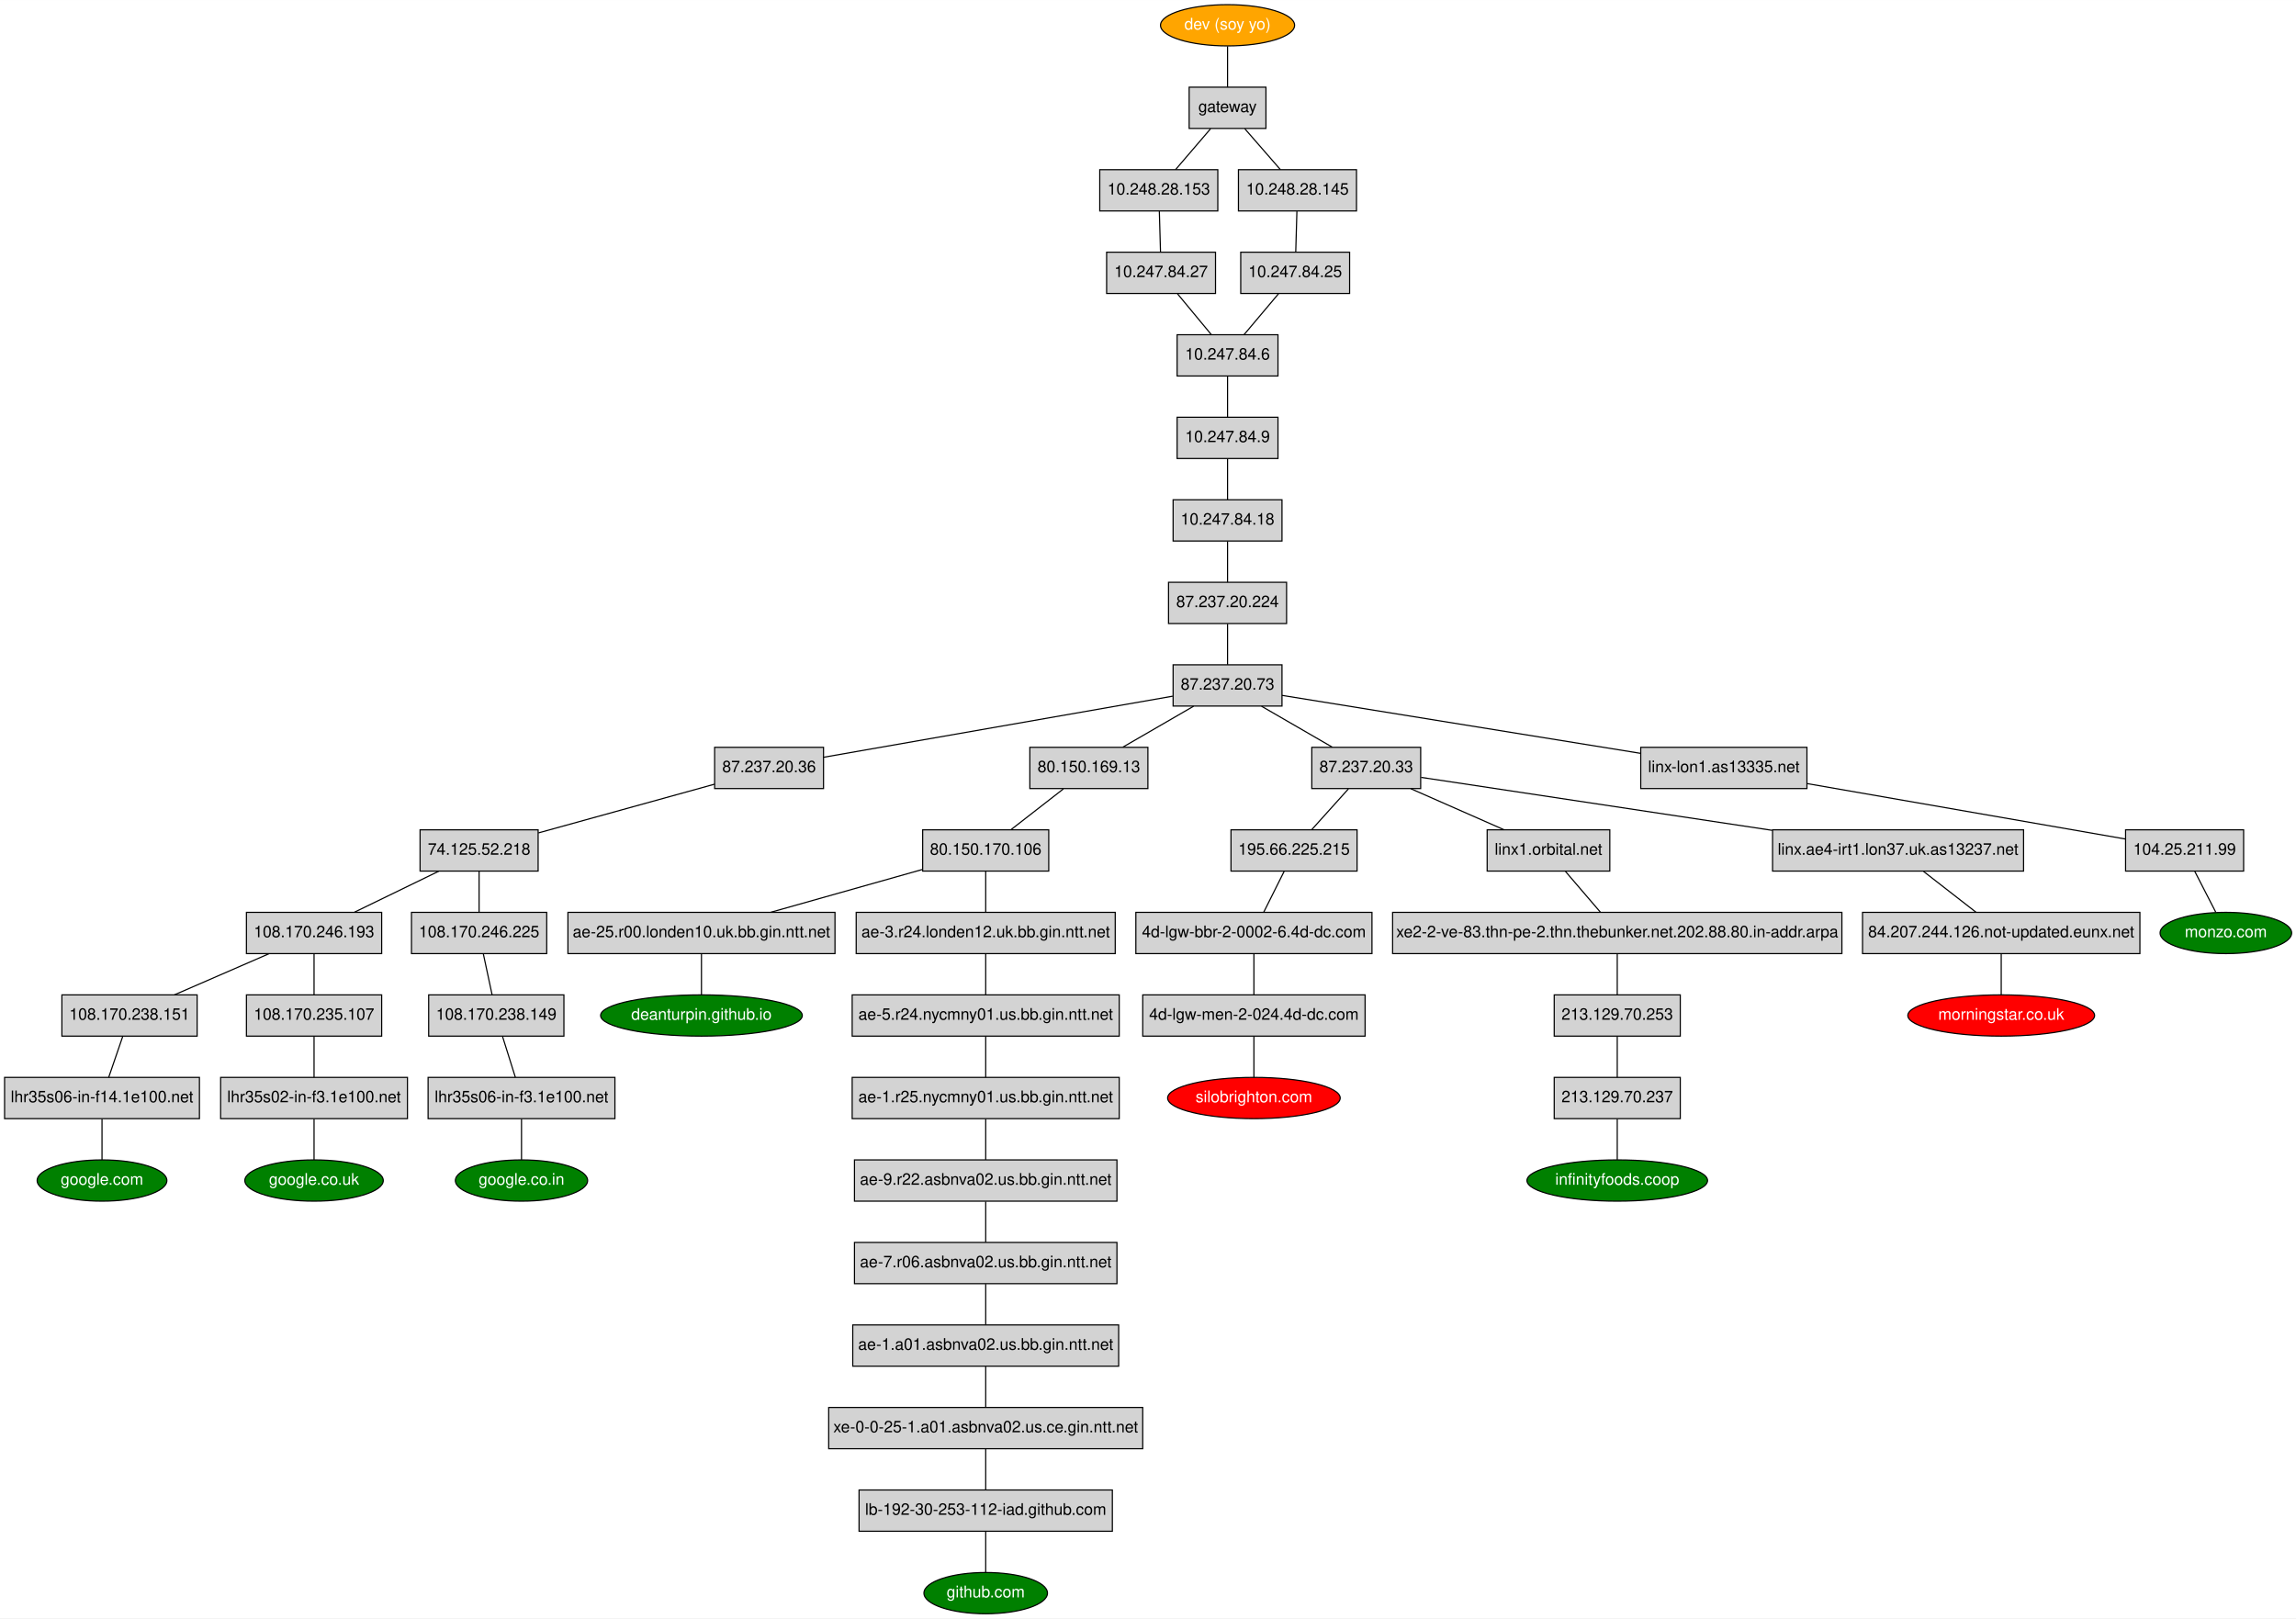
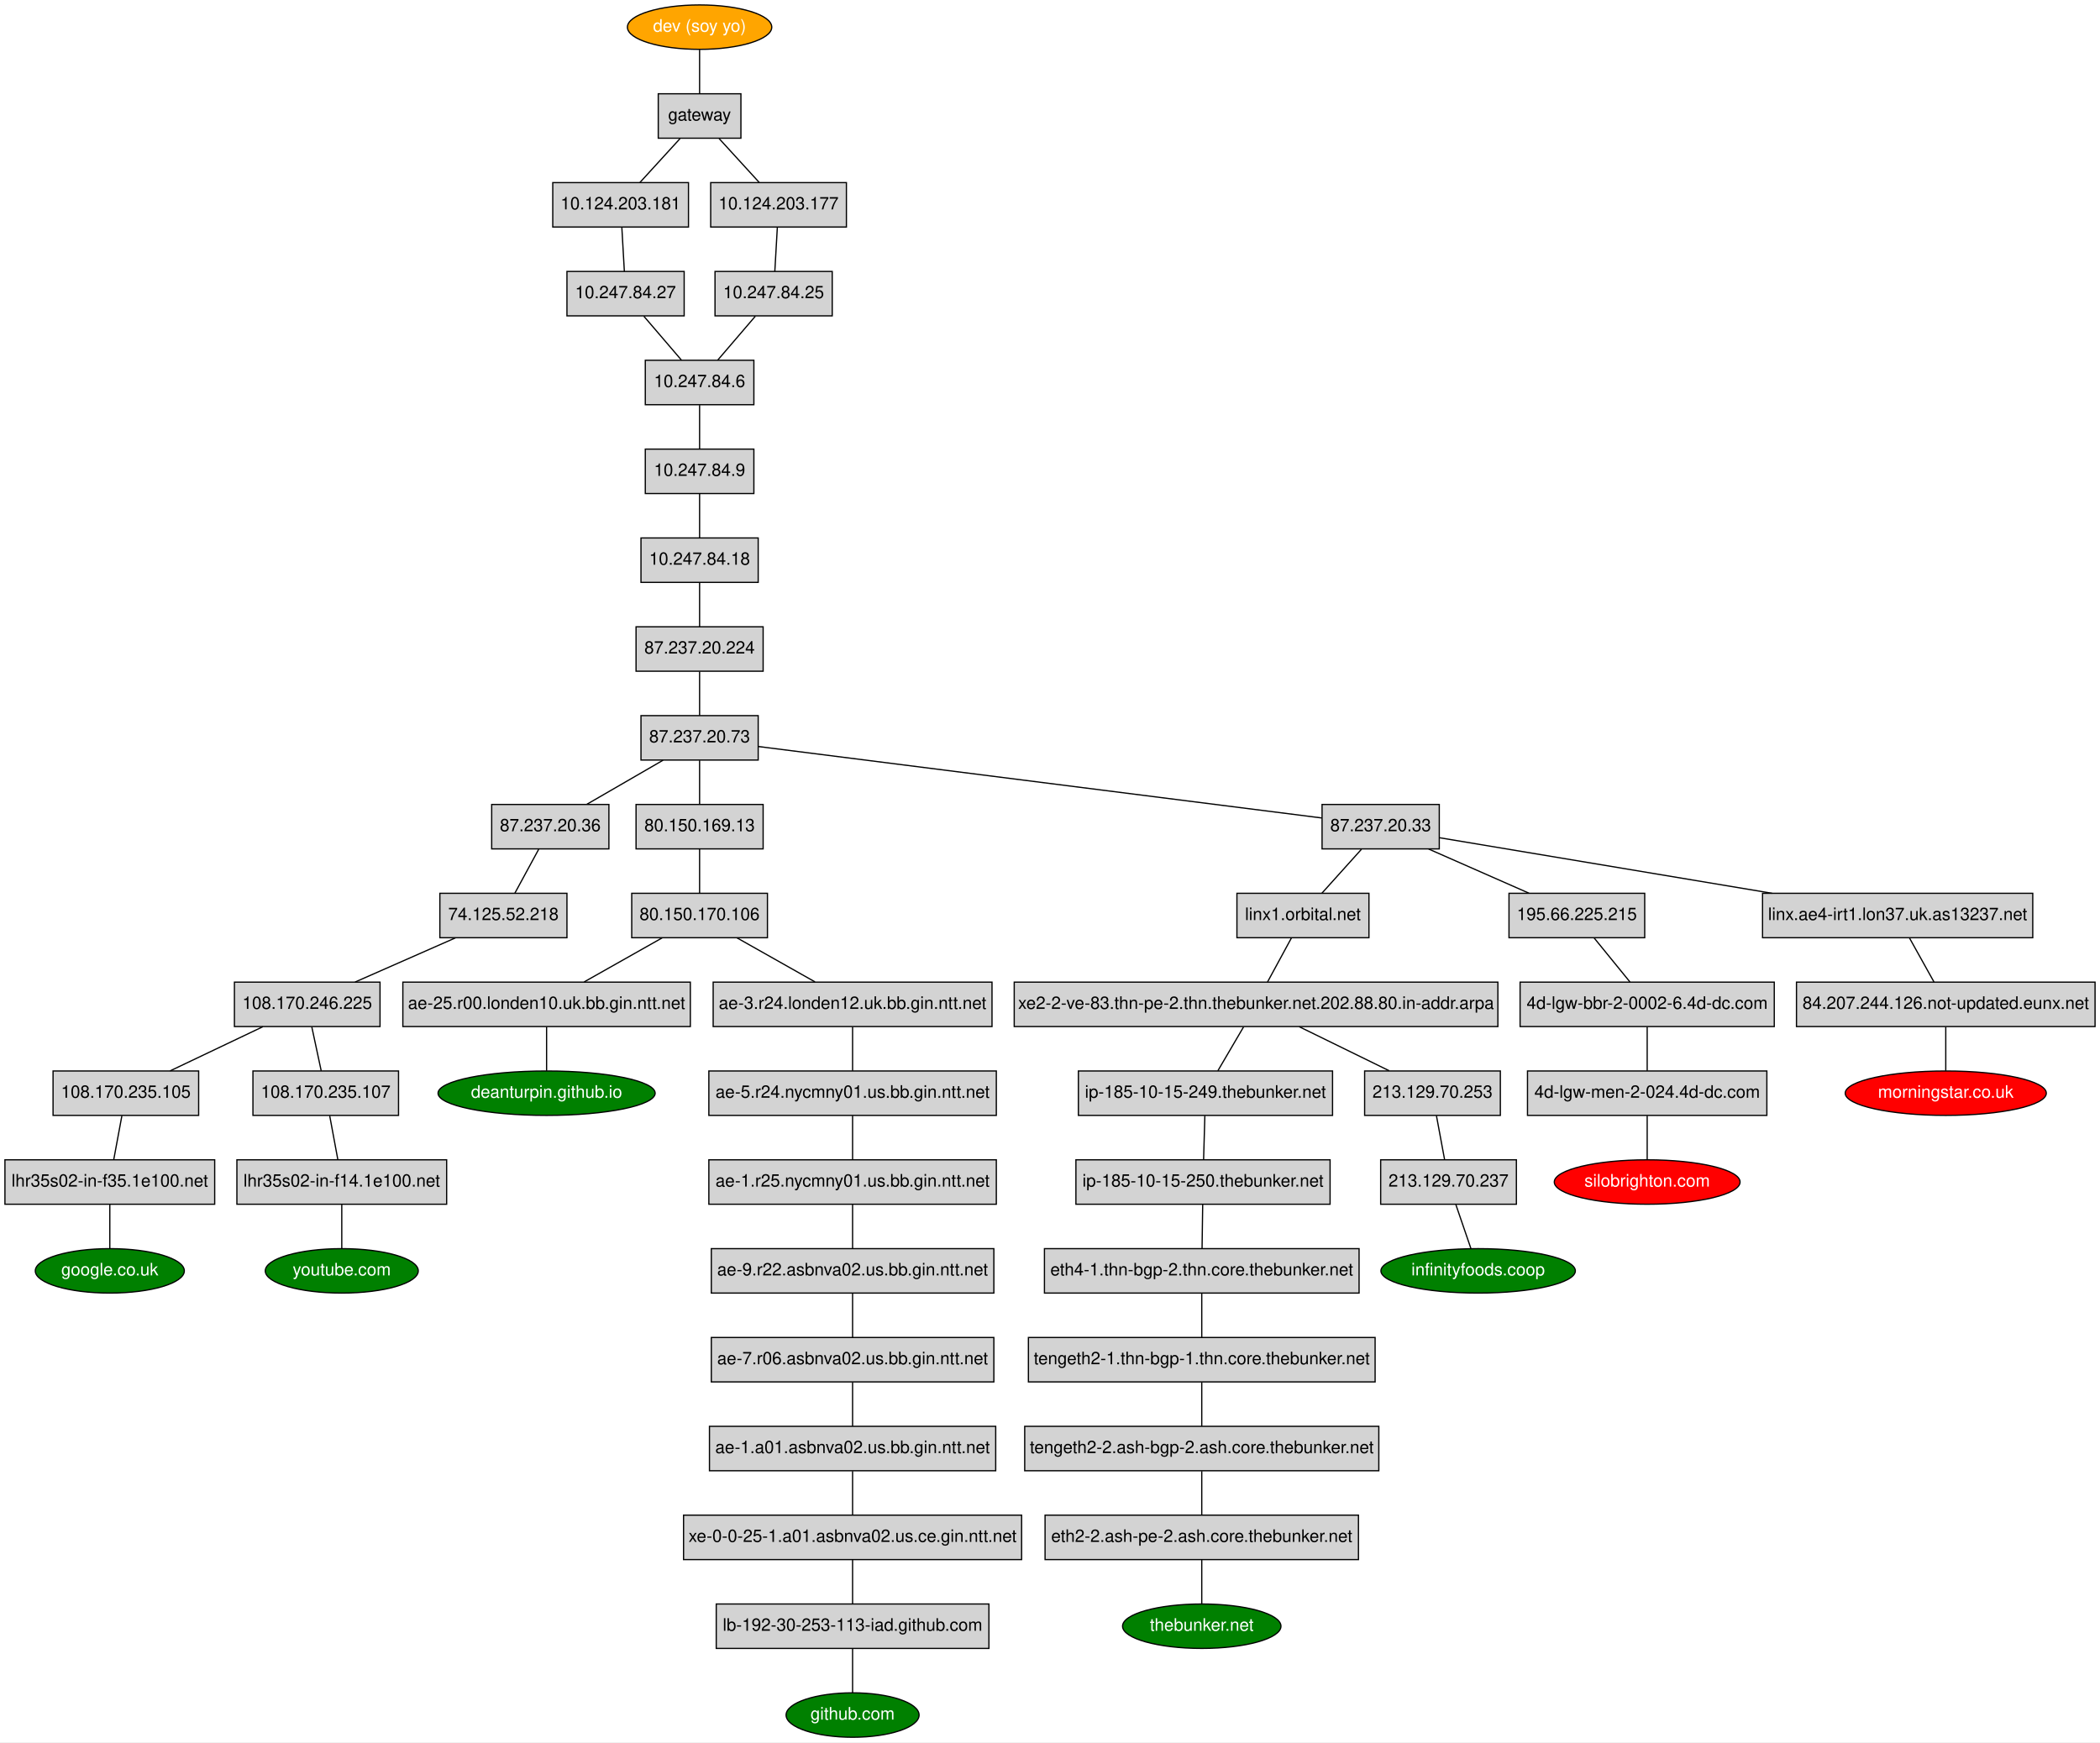
- <svg xmlns="http://www.w3.org/2000/svg" width="2003pt" height="1412pt" viewBox="0.00 0.00 2003.19 1412.00">
+ <svg xmlns="http://www.w3.org/2000/svg" width="1702pt" height="1412pt" viewBox="0.00 0.00 1702.00 1412.00">
  <g id="graph0" class="graph" transform="scale(1 1) rotate(0) translate(4 1408)">
-     <polygon fill="white" stroke="none" points="-4,4 -4,-1408 1999.19,-1408 1999.19,4 -4,4" />
+     <polygon fill="white" stroke="none" points="-4,4 -4,-1408 1698,-1408 1698,4 -4,4" />
    <g id="node1" class="node">
-       <ellipse fill="orange" stroke="black" cx="1067" cy="-1386" rx="58.49" ry="18" />
-       <text text-anchor="middle" x="1067" y="-1382.3" font-family="Helvetica,sans-Serif" font-size="14.00" fill="white">dev (soy yo)</text>
+       <ellipse fill="orange" stroke="black" cx="563" cy="-1386" rx="58.49" ry="18" />
+       <text text-anchor="middle" x="563" y="-1382.3" font-family="Helvetica,sans-Serif" font-size="14.00" fill="white">dev (soy yo)</text>
+     </g>
+     <g id="node10" class="node">
+       <polygon fill="lightgrey" stroke="black" points="596.5,-1332 529.5,-1332 529.5,-1296 596.5,-1296 596.5,-1332" />
+       <text text-anchor="middle" x="563" y="-1310.3" font-family="Helvetica,sans-Serif" font-size="14.00">gateway</text>
+     </g>
+     <g id="edge1" class="edge">
+       <path fill="none" stroke="black" d="M563,-1367.7C563,-1356.85 563,-1342.92 563,-1332.1" />
+     </g>
+     <g id="node2" class="node">
+       <ellipse fill="green" stroke="black" cx="85" cy="-378" rx="60.389" ry="18" />
+       <text text-anchor="middle" x="85" y="-374.3" font-family="Helvetica,sans-Serif" font-size="14.00" fill="white">google.co.uk</text>
+     </g>
+     <g id="node3" class="node">
+       <ellipse fill="green" stroke="black" cx="273" cy="-378" rx="61.99" ry="18" />
+       <text text-anchor="middle" x="273" y="-374.3" font-family="Helvetica,sans-Serif" font-size="14.00" fill="white">youtube.com</text>
+     </g>
+     <g id="node4" class="node">
+       <ellipse fill="green" stroke="black" cx="439" cy="-522" rx="87.985" ry="18" />
+       <text text-anchor="middle" x="439" y="-518.3" font-family="Helvetica,sans-Serif" font-size="14.00" fill="white">deanturpin.github.io</text>
+     </g>
+     <g id="node5" class="node">
+       <ellipse fill="green" stroke="black" cx="687" cy="-18" rx="53.891" ry="18" />
+       <text text-anchor="middle" x="687" y="-14.3" font-family="Helvetica,sans-Serif" font-size="14.00" fill="white">github.com</text>
+     </g>
+     <g id="node6" class="node">
+       <ellipse fill="green" stroke="black" cx="970" cy="-90" rx="64.189" ry="18" />
+       <text text-anchor="middle" x="970" y="-86.3" font-family="Helvetica,sans-Serif" font-size="14.00" fill="white">thebunker.net</text>
+     </g>
+     <g id="node7" class="node">
+       <ellipse fill="red" stroke="black" cx="1331" cy="-450" rx="75.287" ry="18" />
+       <text text-anchor="middle" x="1331" y="-446.3" font-family="Helvetica,sans-Serif" font-size="14.00" fill="white">silobrighton.com</text>
+     </g>
+     <g id="node8" class="node">
+       <ellipse fill="green" stroke="black" cx="1194" cy="-378" rx="78.786" ry="18" />
+       <text text-anchor="middle" x="1194" y="-374.3" font-family="Helvetica,sans-Serif" font-size="14.00" fill="white">infinityfoods.coop</text>
+     </g>
+     <g id="node9" class="node">
+       <ellipse fill="red" stroke="black" cx="1573" cy="-522" rx="81.486" ry="18" />
+       <text text-anchor="middle" x="1573" y="-518.3" font-family="Helvetica,sans-Serif" font-size="14.00" fill="white">morningstar.co.uk</text>
    </g>
    <g id="node11" class="node">
-       <polygon fill="lightgrey" stroke="black" points="1100.5,-1332 1033.5,-1332 1033.5,-1296 1100.5,-1296 1100.5,-1332" />
-       <text text-anchor="middle" x="1067" y="-1310.3" font-family="Helvetica,sans-Serif" font-size="14.00">gateway</text>
-     </g>
-     <g id="edge1" class="edge">
-       <path fill="none" stroke="black" d="M1067,-1367.7C1067,-1356.85 1067,-1342.92 1067,-1332.1" />
-     </g>
-     <g id="node2" class="node">
-       <ellipse fill="green" stroke="black" cx="85" cy="-378" rx="56.59" ry="18" />
-       <text text-anchor="middle" x="85" y="-374.3" font-family="Helvetica,sans-Serif" font-size="14.00" fill="white">google.com</text>
-     </g>
-     <g id="node3" class="node">
-       <ellipse fill="green" stroke="black" cx="270" cy="-378" rx="60.389" ry="18" />
-       <text text-anchor="middle" x="270" y="-374.3" font-family="Helvetica,sans-Serif" font-size="14.00" fill="white">google.co.uk</text>
-     </g>
-     <g id="node4" class="node">
-       <ellipse fill="green" stroke="black" cx="451" cy="-378" rx="57.69" ry="18" />
-       <text text-anchor="middle" x="451" y="-374.3" font-family="Helvetica,sans-Serif" font-size="14.00" fill="white">google.co.in</text>
-     </g>
-     <g id="node5" class="node">
-       <ellipse fill="green" stroke="black" cx="608" cy="-522" rx="87.985" ry="18" />
-       <text text-anchor="middle" x="608" y="-518.3" font-family="Helvetica,sans-Serif" font-size="14.00" fill="white">deanturpin.github.io</text>
-     </g>
-     <g id="node6" class="node">
-       <ellipse fill="green" stroke="black" cx="856" cy="-18" rx="53.891" ry="18" />
-       <text text-anchor="middle" x="856" y="-14.3" font-family="Helvetica,sans-Serif" font-size="14.00" fill="white">github.com</text>
-     </g>
-     <g id="node7" class="node">
-       <ellipse fill="red" stroke="black" cx="1090" cy="-450" rx="75.287" ry="18" />
-       <text text-anchor="middle" x="1090" y="-446.3" font-family="Helvetica,sans-Serif" font-size="14.00" fill="white">silobrighton.com</text>
-     </g>
-     <g id="node8" class="node">
-       <ellipse fill="green" stroke="black" cx="1938" cy="-594" rx="57.391" ry="18" />
-       <text text-anchor="middle" x="1938" y="-590.3" font-family="Helvetica,sans-Serif" font-size="14.00" fill="white">monzo.com</text>
-     </g>
-     <g id="node9" class="node">
-       <ellipse fill="green" stroke="black" cx="1407" cy="-378" rx="78.786" ry="18" />
-       <text text-anchor="middle" x="1407" y="-374.3" font-family="Helvetica,sans-Serif" font-size="14.00" fill="white">infinityfoods.coop</text>
-     </g>
-     <g id="node10" class="node">
-       <ellipse fill="red" stroke="black" cx="1742" cy="-522" rx="81.486" ry="18" />
-       <text text-anchor="middle" x="1742" y="-518.3" font-family="Helvetica,sans-Serif" font-size="14.00" fill="white">morningstar.co.uk</text>
+       <polygon fill="lightgrey" stroke="black" points="554,-1260 444,-1260 444,-1224 554,-1224 554,-1260" />
+       <text text-anchor="middle" x="499" y="-1238.3" font-family="Helvetica,sans-Serif" font-size="14.00">10.124.203.181</text>
+     </g>
+     <g id="edge2" class="edge">
+       <path fill="none" stroke="black" d="M547.18,-1295.7C537.259,-1284.85 524.524,-1270.92 514.638,-1260.1" />
+     </g>
+     <g id="node23" class="node">
+       <polygon fill="lightgrey" stroke="black" points="682,-1260 572,-1260 572,-1224 682,-1224 682,-1260" />
+       <text text-anchor="middle" x="627" y="-1238.3" font-family="Helvetica,sans-Serif" font-size="14.00">10.124.203.177</text>
+     </g>
+     <g id="edge15" class="edge">
+       <path fill="none" stroke="black" d="M578.82,-1295.7C588.741,-1284.85 601.476,-1270.92 611.362,-1260.1" />
    </g>
    <g id="node12" class="node">
-       <polygon fill="lightgrey" stroke="black" points="1058.5,-1260 955.5,-1260 955.5,-1224 1058.5,-1224 1058.5,-1260" />
-       <text text-anchor="middle" x="1007" y="-1238.3" font-family="Helvetica,sans-Serif" font-size="14.00">10.248.28.153</text>
-     </g>
-     <g id="edge2" class="edge">
-       <path fill="none" stroke="black" d="M1052.17,-1295.7C1042.87,-1284.85 1030.93,-1270.92 1021.66,-1260.1" />
-     </g>
-     <g id="node26" class="node">
-       <polygon fill="lightgrey" stroke="black" points="1179.5,-1260 1076.5,-1260 1076.5,-1224 1179.5,-1224 1179.5,-1260" />
-       <text text-anchor="middle" x="1128" y="-1238.3" font-family="Helvetica,sans-Serif" font-size="14.00">10.248.28.145</text>
+       <polygon fill="lightgrey" stroke="black" points="550.5,-1188 455.5,-1188 455.5,-1152 550.5,-1152 550.5,-1188" />
+       <text text-anchor="middle" x="503" y="-1166.3" font-family="Helvetica,sans-Serif" font-size="14.00">10.247.84.27</text>
+     </g>
+     <g id="edge3" class="edge">
+       <path fill="none" stroke="black" d="M499.989,-1223.7C500.609,-1212.85 501.405,-1198.92 502.023,-1188.1" />
+     </g>
+     <g id="node13" class="node">
+       <polygon fill="lightgrey" stroke="black" points="607,-1116 519,-1116 519,-1080 607,-1080 607,-1116" />
+       <text text-anchor="middle" x="563" y="-1094.3" font-family="Helvetica,sans-Serif" font-size="14.00">10.247.84.6</text>
+     </g>
+     <g id="edge4" class="edge">
+       <path fill="none" stroke="black" d="M517.831,-1151.7C527.132,-1140.85 539.071,-1126.92 548.339,-1116.1" />
+     </g>
+     <g id="node14" class="node">
+       <polygon fill="lightgrey" stroke="black" points="607,-1044 519,-1044 519,-1008 607,-1008 607,-1044" />
+       <text text-anchor="middle" x="563" y="-1022.3" font-family="Helvetica,sans-Serif" font-size="14.00">10.247.84.9</text>
+     </g>
+     <g id="edge5" class="edge">
+       <path fill="none" stroke="black" d="M563,-1079.7C563,-1068.85 563,-1054.92 563,-1044.1" />
+     </g>
+     <g id="node15" class="node">
+       <polygon fill="lightgrey" stroke="black" points="610.5,-972 515.5,-972 515.5,-936 610.5,-936 610.5,-972" />
+       <text text-anchor="middle" x="563" y="-950.3" font-family="Helvetica,sans-Serif" font-size="14.00">10.247.84.18</text>
+     </g>
+     <g id="edge6" class="edge">
+       <path fill="none" stroke="black" d="M563,-1007.7C563,-996.846 563,-982.917 563,-972.104" />
+     </g>
+     <g id="node16" class="node">
+       <polygon fill="lightgrey" stroke="black" points="614.5,-900 511.5,-900 511.5,-864 614.5,-864 614.5,-900" />
+       <text text-anchor="middle" x="563" y="-878.3" font-family="Helvetica,sans-Serif" font-size="14.00">87.237.20.224</text>
+     </g>
+     <g id="edge7" class="edge">
+       <path fill="none" stroke="black" d="M563,-935.697C563,-924.846 563,-910.917 563,-900.104" />
+     </g>
+     <g id="node17" class="node">
+       <polygon fill="lightgrey" stroke="black" points="610.5,-828 515.5,-828 515.5,-792 610.5,-792 610.5,-828" />
+       <text text-anchor="middle" x="563" y="-806.3" font-family="Helvetica,sans-Serif" font-size="14.00">87.237.20.73</text>
+     </g>
+     <g id="edge8" class="edge">
+       <path fill="none" stroke="black" d="M563,-863.697C563,-852.846 563,-838.917 563,-828.104" />
+     </g>
+     <g id="node18" class="node">
+       <polygon fill="lightgrey" stroke="black" points="489.5,-756 394.5,-756 394.5,-720 489.5,-720 489.5,-756" />
+       <text text-anchor="middle" x="442" y="-734.3" font-family="Helvetica,sans-Serif" font-size="14.00">87.237.20.36</text>
+     </g>
+     <g id="edge9" class="edge">
+       <path fill="none" stroke="black" d="M533.4,-791.876C514.65,-781.029 490.486,-767.05 471.714,-756.19" />
+     </g>
+     <g id="node27" class="node">
+       <polygon fill="lightgrey" stroke="black" points="614.5,-756 511.5,-756 511.5,-720 614.5,-720 614.5,-756" />
+       <text text-anchor="middle" x="563" y="-734.3" font-family="Helvetica,sans-Serif" font-size="14.00">80.150.169.13</text>
+     </g>
+     <g id="edge21" class="edge">
+       <path fill="none" stroke="black" d="M563,-791.697C563,-780.846 563,-766.917 563,-756.104" />
+     </g>
+     <g id="node38" class="node">
+       <polygon fill="lightgrey" stroke="black" points="1162.5,-756 1067.5,-756 1067.5,-720 1162.5,-720 1162.5,-756" />
+       <text text-anchor="middle" x="1115" y="-734.3" font-family="Helvetica,sans-Serif" font-size="14.00">87.237.20.33</text>
+     </g>
+     <g id="edge34" class="edge">
+       <path fill="none" stroke="black" d="M610.541,-802.971C714.885,-789.739 962.959,-758.281 1067.38,-745.039" />
+     </g>
+     <g id="node19" class="node">
+       <polygon fill="lightgrey" stroke="black" points="455.5,-684 352.5,-684 352.5,-648 455.5,-648 455.5,-684" />
+       <text text-anchor="middle" x="404" y="-662.3" font-family="Helvetica,sans-Serif" font-size="14.00">74.125.52.218</text>
+     </g>
+     <g id="edge10" class="edge">
+       <path fill="none" stroke="black" d="M432.607,-719.697C426.717,-708.846 419.155,-694.917 413.285,-684.104" />
+     </g>
+     <g id="node20" class="node">
+       <polygon fill="lightgrey" stroke="black" points="304,-612 186,-612 186,-576 304,-576 304,-612" />
+       <text text-anchor="middle" x="245" y="-590.3" font-family="Helvetica,sans-Serif" font-size="14.00">108.170.246.225</text>
+     </g>
+     <g id="edge11" class="edge">
+       <path fill="none" stroke="black" d="M365.104,-647.876C340.373,-636.988 308.476,-622.945 283.769,-612.068" />
+     </g>
+     <g id="node21" class="node">
+       <polygon fill="lightgrey" stroke="black" points="157,-540 39,-540 39,-504 157,-504 157,-540" />
+       <text text-anchor="middle" x="98" y="-518.3" font-family="Helvetica,sans-Serif" font-size="14.00">108.170.235.105</text>
+     </g>
+     <g id="edge12" class="edge">
+       <path fill="none" stroke="black" d="M209.04,-575.876C186.175,-564.988 156.685,-550.945 133.843,-540.068" />
+     </g>
+     <g id="node25" class="node">
+       <polygon fill="lightgrey" stroke="black" points="319,-540 201,-540 201,-504 319,-504 319,-540" />
+       <text text-anchor="middle" x="260" y="-518.3" font-family="Helvetica,sans-Serif" font-size="14.00">108.170.235.107</text>
    </g>
    <g id="edge18" class="edge">
-       <path fill="none" stroke="black" d="M1082.08,-1295.7C1091.53,-1284.85 1103.67,-1270.92 1113.09,-1260.1" />
-     </g>
-     <g id="node13" class="node">
-       <polygon fill="lightgrey" stroke="black" points="1056.5,-1188 961.5,-1188 961.5,-1152 1056.5,-1152 1056.5,-1188" />
-       <text text-anchor="middle" x="1009" y="-1166.3" font-family="Helvetica,sans-Serif" font-size="14.00">10.247.84.27</text>
-     </g>
-     <g id="edge3" class="edge">
-       <path fill="none" stroke="black" d="M1007.49,-1223.7C1007.8,-1212.85 1008.2,-1198.92 1008.51,-1188.1" />
-     </g>
-     <g id="node14" class="node">
-       <polygon fill="lightgrey" stroke="black" points="1111,-1116 1023,-1116 1023,-1080 1111,-1080 1111,-1116" />
-       <text text-anchor="middle" x="1067" y="-1094.3" font-family="Helvetica,sans-Serif" font-size="14.00">10.247.84.6</text>
-     </g>
-     <g id="edge4" class="edge">
-       <path fill="none" stroke="black" d="M1023.34,-1151.7C1032.33,-1140.85 1043.87,-1126.92 1052.83,-1116.1" />
-     </g>
-     <g id="node15" class="node">
-       <polygon fill="lightgrey" stroke="black" points="1111,-1044 1023,-1044 1023,-1008 1111,-1008 1111,-1044" />
-       <text text-anchor="middle" x="1067" y="-1022.3" font-family="Helvetica,sans-Serif" font-size="14.00">10.247.84.9</text>
-     </g>
-     <g id="edge5" class="edge">
-       <path fill="none" stroke="black" d="M1067,-1079.7C1067,-1068.85 1067,-1054.92 1067,-1044.1" />
-     </g>
-     <g id="node16" class="node">
-       <polygon fill="lightgrey" stroke="black" points="1114.5,-972 1019.5,-972 1019.5,-936 1114.5,-936 1114.5,-972" />
-       <text text-anchor="middle" x="1067" y="-950.3" font-family="Helvetica,sans-Serif" font-size="14.00">10.247.84.18</text>
-     </g>
-     <g id="edge6" class="edge">
-       <path fill="none" stroke="black" d="M1067,-1007.7C1067,-996.846 1067,-982.917 1067,-972.104" />
-     </g>
-     <g id="node17" class="node">
-       <polygon fill="lightgrey" stroke="black" points="1118.5,-900 1015.5,-900 1015.5,-864 1118.5,-864 1118.5,-900" />
-       <text text-anchor="middle" x="1067" y="-878.3" font-family="Helvetica,sans-Serif" font-size="14.00">87.237.20.224</text>
-     </g>
-     <g id="edge7" class="edge">
-       <path fill="none" stroke="black" d="M1067,-935.697C1067,-924.846 1067,-910.917 1067,-900.104" />
-     </g>
-     <g id="node18" class="node">
-       <polygon fill="lightgrey" stroke="black" points="1114.5,-828 1019.5,-828 1019.5,-792 1114.5,-792 1114.5,-828" />
-       <text text-anchor="middle" x="1067" y="-806.3" font-family="Helvetica,sans-Serif" font-size="14.00">87.237.20.73</text>
-     </g>
-     <g id="edge8" class="edge">
-       <path fill="none" stroke="black" d="M1067,-863.697C1067,-852.846 1067,-838.917 1067,-828.104" />
-     </g>
-     <g id="node19" class="node">
-       <polygon fill="lightgrey" stroke="black" points="714.5,-756 619.5,-756 619.5,-720 714.5,-720 714.5,-756" />
-       <text text-anchor="middle" x="667" y="-734.3" font-family="Helvetica,sans-Serif" font-size="14.00">87.237.20.36</text>
-     </g>
-     <g id="edge9" class="edge">
-       <path fill="none" stroke="black" d="M1019.15,-800.626C942.11,-787.144 791.471,-760.782 714.596,-747.329" />
-     </g>
-     <g id="node31" class="node">
-       <polygon fill="lightgrey" stroke="black" points="997.5,-756 894.5,-756 894.5,-720 997.5,-720 997.5,-756" />
-       <text text-anchor="middle" x="946" y="-734.3" font-family="Helvetica,sans-Serif" font-size="14.00">80.150.169.13</text>
-     </g>
-     <g id="edge25" class="edge">
-       <path fill="none" stroke="black" d="M1037.4,-791.876C1018.65,-781.029 994.486,-767.05 975.714,-756.19" />
-     </g>
-     <g id="node42" class="node">
-       <polygon fill="lightgrey" stroke="black" points="1235.5,-756 1140.5,-756 1140.5,-720 1235.5,-720 1235.5,-756" />
-       <text text-anchor="middle" x="1188" y="-734.3" font-family="Helvetica,sans-Serif" font-size="14.00">87.237.20.33</text>
-     </g>
-     <g id="edge38" class="edge">
-       <path fill="none" stroke="black" d="M1096.6,-791.876C1115.35,-781.029 1139.51,-767.05 1158.29,-756.19" />
-     </g>
-     <g id="node46" class="node">
-       <polygon fill="lightgrey" stroke="black" points="1572.5,-756 1427.5,-756 1427.5,-720 1572.5,-720 1572.5,-756" />
-       <text text-anchor="middle" x="1500" y="-734.3" font-family="Helvetica,sans-Serif" font-size="14.00">linx-lon1.as13335.net</text>
-     </g>
-     <g id="edge43" class="edge">
-       <path fill="none" stroke="black" d="M1114.58,-801.309C1190.15,-789.091 1338.16,-765.164 1427.15,-750.777" />
-     </g>
-     <g id="node20" class="node">
-       <polygon fill="lightgrey" stroke="black" points="465.5,-684 362.5,-684 362.5,-648 465.5,-648 465.5,-684" />
-       <text text-anchor="middle" x="414" y="-662.3" font-family="Helvetica,sans-Serif" font-size="14.00">74.125.52.218</text>
-     </g>
-     <g id="edge10" class="edge">
-       <path fill="none" stroke="black" d="M619.413,-723.834C575.612,-711.715 510.795,-693.781 465.728,-681.312" />
-     </g>
-     <g id="node21" class="node">
-       <polygon fill="lightgrey" stroke="black" points="329,-612 211,-612 211,-576 329,-576 329,-612" />
-       <text text-anchor="middle" x="270" y="-590.3" font-family="Helvetica,sans-Serif" font-size="14.00">108.170.246.193</text>
-     </g>
-     <g id="edge11" class="edge">
-       <path fill="none" stroke="black" d="M378.774,-647.876C356.459,-637.029 327.702,-623.05 305.362,-612.19" />
-     </g>
-     <g id="node28" class="node">
-       <polygon fill="lightgrey" stroke="black" points="473,-612 355,-612 355,-576 473,-576 473,-612" />
-       <text text-anchor="middle" x="414" y="-590.3" font-family="Helvetica,sans-Serif" font-size="14.00">108.170.246.225</text>
-     </g>
-     <g id="edge21" class="edge">
-       <path fill="none" stroke="black" d="M414,-647.697C414,-636.846 414,-622.917 414,-612.104" />
+       <path fill="none" stroke="black" d="M248.708,-575.697C251.033,-564.846 254.018,-550.917 256.335,-540.104" />
    </g>
    <g id="node22" class="node">
-       <polygon fill="lightgrey" stroke="black" points="168,-540 50,-540 50,-504 168,-504 168,-540" />
-       <text text-anchor="middle" x="109" y="-518.3" font-family="Helvetica,sans-Serif" font-size="14.00">108.170.238.151</text>
-     </g>
-     <g id="edge12" class="edge">
-       <path fill="none" stroke="black" d="M230.615,-575.876C205.573,-564.988 173.274,-550.945 148.257,-540.068" />
-     </g>
-     <g id="node24" class="node">
-       <polygon fill="lightgrey" stroke="black" points="329,-540 211,-540 211,-504 329,-504 329,-540" />
-       <text text-anchor="middle" x="270" y="-518.3" font-family="Helvetica,sans-Serif" font-size="14.00">108.170.235.107</text>
-     </g>
-     <g id="edge15" class="edge">
-       <path fill="none" stroke="black" d="M270,-575.697C270,-564.846 270,-550.917 270,-540.104" />
-     </g>
-     <g id="node23" class="node">
      <polygon fill="lightgrey" stroke="black" points="170,-468 0,-468 0,-432 170,-432 170,-468" />
-       <text text-anchor="middle" x="85" y="-446.3" font-family="Helvetica,sans-Serif" font-size="14.00">lhr35s06-in-f14.1e100.net</text>
+       <text text-anchor="middle" x="85" y="-446.3" font-family="Helvetica,sans-Serif" font-size="14.00">lhr35s02-in-f35.1e100.net</text>
    </g>
    <g id="edge13" class="edge">
-       <path fill="none" stroke="black" d="M103.067,-503.697C99.347,-492.846 94.571,-478.917 90.864,-468.104" />
+       <path fill="none" stroke="black" d="M94.787,-503.697C92.772,-492.846 90.184,-478.917 88.177,-468.104" />
    </g>
    <g id="edge14" class="edge">
      <path fill="none" stroke="black" d="M85,-431.697C85,-420.846 85,-406.917 85,-396.104" />
    </g>
-     <g id="node25" class="node">
-       <polygon fill="lightgrey" stroke="black" points="351.5,-468 188.5,-468 188.5,-432 351.5,-432 351.5,-468" />
-       <text text-anchor="middle" x="270" y="-446.3" font-family="Helvetica,sans-Serif" font-size="14.00">lhr35s02-in-f3.1e100.net</text>
+     <g id="node24" class="node">
+       <polygon fill="lightgrey" stroke="black" points="670.5,-1188 575.5,-1188 575.5,-1152 670.5,-1152 670.5,-1188" />
+       <text text-anchor="middle" x="623" y="-1166.3" font-family="Helvetica,sans-Serif" font-size="14.00">10.247.84.25</text>
    </g>
    <g id="edge16" class="edge">
-       <path fill="none" stroke="black" d="M270,-503.697C270,-492.846 270,-478.917 270,-468.104" />
+       <path fill="none" stroke="black" d="M626.011,-1223.7C625.391,-1212.85 624.595,-1198.92 623.977,-1188.1" />
    </g>
    <g id="edge17" class="edge">
-       <path fill="none" stroke="black" d="M270,-431.697C270,-420.846 270,-406.917 270,-396.104" />
-     </g>
-     <g id="node27" class="node">
-       <polygon fill="lightgrey" stroke="black" points="1173.5,-1188 1078.5,-1188 1078.5,-1152 1173.5,-1152 1173.5,-1188" />
-       <text text-anchor="middle" x="1126" y="-1166.3" font-family="Helvetica,sans-Serif" font-size="14.00">10.247.84.25</text>
+       <path fill="none" stroke="black" d="M608.169,-1151.7C598.868,-1140.85 586.929,-1126.92 577.661,-1116.1" />
+     </g>
+     <g id="node26" class="node">
+       <polygon fill="lightgrey" stroke="black" points="358,-468 188,-468 188,-432 358,-432 358,-468" />
+       <text text-anchor="middle" x="273" y="-446.3" font-family="Helvetica,sans-Serif" font-size="14.00">lhr35s02-in-f14.1e100.net</text>
    </g>
    <g id="edge19" class="edge">
-       <path fill="none" stroke="black" d="M1127.51,-1223.7C1127.2,-1212.85 1126.8,-1198.92 1126.49,-1188.1" />
+       <path fill="none" stroke="black" d="M263.213,-503.697C265.229,-492.846 267.815,-478.917 269.823,-468.104" />
    </g>
    <g id="edge20" class="edge">
-       <path fill="none" stroke="black" d="M1111.42,-1151.7C1102.27,-1140.85 1090.53,-1126.92 1081.42,-1116.1" />
+       <path fill="none" stroke="black" d="M273,-431.697C273,-420.846 273,-406.917 273,-396.104" />
+     </g>
+     <g id="node28" class="node">
+       <polygon fill="lightgrey" stroke="black" points="618,-684 508,-684 508,-648 618,-648 618,-684" />
+       <text text-anchor="middle" x="563" y="-662.3" font-family="Helvetica,sans-Serif" font-size="14.00">80.150.170.106</text>
+     </g>
+     <g id="edge22" class="edge">
+       <path fill="none" stroke="black" d="M563,-719.697C563,-708.846 563,-694.917 563,-684.104" />
    </g>
    <g id="node29" class="node">
-       <polygon fill="lightgrey" stroke="black" points="488,-540 370,-540 370,-504 488,-504 488,-540" />
-       <text text-anchor="middle" x="429" y="-518.3" font-family="Helvetica,sans-Serif" font-size="14.00">108.170.238.149</text>
-     </g>
-     <g id="edge22" class="edge">
-       <path fill="none" stroke="black" d="M417.708,-575.697C420.033,-564.846 423.018,-550.917 425.335,-540.104" />
+       <polygon fill="lightgrey" stroke="black" points="555.5,-612 322.5,-612 322.5,-576 555.5,-576 555.5,-612" />
+       <text text-anchor="middle" x="439" y="-590.3" font-family="Helvetica,sans-Serif" font-size="14.00">ae-25.r00.londen10.uk.bb.gin.ntt.net</text>
+     </g>
+     <g id="edge23" class="edge">
+       <path fill="none" stroke="black" d="M532.666,-647.876C513.451,-637.029 488.688,-623.05 469.45,-612.19" />
    </g>
    <g id="node30" class="node">
-       <polygon fill="lightgrey" stroke="black" points="532.5,-468 369.5,-468 369.5,-432 532.5,-432 532.5,-468" />
-       <text text-anchor="middle" x="451" y="-446.3" font-family="Helvetica,sans-Serif" font-size="14.00">lhr35s06-in-f3.1e100.net</text>
-     </g>
-     <g id="edge23" class="edge">
-       <path fill="none" stroke="black" d="M434.438,-503.697C437.848,-492.846 442.226,-478.917 445.624,-468.104" />
+       <polygon fill="lightgrey" stroke="black" points="800,-612 574,-612 574,-576 800,-576 800,-612" />
+       <text text-anchor="middle" x="687" y="-590.3" font-family="Helvetica,sans-Serif" font-size="14.00">ae-3.r24.londen12.uk.bb.gin.ntt.net</text>
+     </g>
+     <g id="edge25" class="edge">
+       <path fill="none" stroke="black" d="M593.334,-647.876C612.549,-637.029 637.312,-623.05 656.55,-612.19" />
    </g>
    <g id="edge24" class="edge">
-       <path fill="none" stroke="black" d="M451,-431.697C451,-420.846 451,-406.917 451,-396.104" />
+       <path fill="none" stroke="black" d="M439,-575.697C439,-564.846 439,-550.917 439,-540.104" />
+     </g>
+     <g id="node31" class="node">
+       <polygon fill="lightgrey" stroke="black" points="803.5,-540 570.5,-540 570.5,-504 803.5,-504 803.5,-540" />
+       <text text-anchor="middle" x="687" y="-518.3" font-family="Helvetica,sans-Serif" font-size="14.00">ae-5.r24.nycmny01.us.bb.gin.ntt.net</text>
+     </g>
+     <g id="edge26" class="edge">
+       <path fill="none" stroke="black" d="M687,-575.697C687,-564.846 687,-550.917 687,-540.104" />
    </g>
    <g id="node32" class="node">
-       <polygon fill="lightgrey" stroke="black" points="911,-684 801,-684 801,-648 911,-648 911,-684" />
-       <text text-anchor="middle" x="856" y="-662.3" font-family="Helvetica,sans-Serif" font-size="14.00">80.150.170.106</text>
-     </g>
-     <g id="edge26" class="edge">
-       <path fill="none" stroke="black" d="M923.753,-719.697C909.802,-708.846 891.893,-694.917 877.991,-684.104" />
+       <polygon fill="lightgrey" stroke="black" points="803.5,-468 570.5,-468 570.5,-432 803.5,-432 803.5,-468" />
+       <text text-anchor="middle" x="687" y="-446.3" font-family="Helvetica,sans-Serif" font-size="14.00">ae-1.r25.nycmny01.us.bb.gin.ntt.net</text>
+     </g>
+     <g id="edge27" class="edge">
+       <path fill="none" stroke="black" d="M687,-503.697C687,-492.846 687,-478.917 687,-468.104" />
    </g>
    <g id="node33" class="node">
-       <polygon fill="lightgrey" stroke="black" points="724.5,-612 491.5,-612 491.5,-576 724.5,-576 724.5,-612" />
-       <text text-anchor="middle" x="608" y="-590.3" font-family="Helvetica,sans-Serif" font-size="14.00">ae-25.r00.londen10.uk.bb.gin.ntt.net</text>
-     </g>
-     <g id="edge27" class="edge">
-       <path fill="none" stroke="black" d="M800.961,-649.465C761.718,-638.388 708.964,-623.498 668.534,-612.086" />
+       <polygon fill="lightgrey" stroke="black" points="801.5,-396 572.5,-396 572.5,-360 801.5,-360 801.5,-396" />
+       <text text-anchor="middle" x="687" y="-374.3" font-family="Helvetica,sans-Serif" font-size="14.00">ae-9.r22.asbnva02.us.bb.gin.ntt.net</text>
+     </g>
+     <g id="edge28" class="edge">
+       <path fill="none" stroke="black" d="M687,-431.697C687,-420.846 687,-406.917 687,-396.104" />
    </g>
    <g id="node34" class="node">
-       <polygon fill="lightgrey" stroke="black" points="969,-612 743,-612 743,-576 969,-576 969,-612" />
-       <text text-anchor="middle" x="856" y="-590.3" font-family="Helvetica,sans-Serif" font-size="14.00">ae-3.r24.londen12.uk.bb.gin.ntt.net</text>
+       <polygon fill="lightgrey" stroke="black" points="801.5,-324 572.5,-324 572.5,-288 801.5,-288 801.5,-324" />
+       <text text-anchor="middle" x="687" y="-302.3" font-family="Helvetica,sans-Serif" font-size="14.00">ae-7.r06.asbnva02.us.bb.gin.ntt.net</text>
    </g>
    <g id="edge29" class="edge">
-       <path fill="none" stroke="black" d="M856,-647.697C856,-636.846 856,-622.917 856,-612.104" />
-     </g>
-     <g id="edge28" class="edge">
-       <path fill="none" stroke="black" d="M608,-575.697C608,-564.846 608,-550.917 608,-540.104" />
+       <path fill="none" stroke="black" d="M687,-359.697C687,-348.846 687,-334.917 687,-324.104" />
    </g>
    <g id="node35" class="node">
-       <polygon fill="lightgrey" stroke="black" points="972.5,-540 739.5,-540 739.5,-504 972.5,-504 972.5,-540" />
-       <text text-anchor="middle" x="856" y="-518.3" font-family="Helvetica,sans-Serif" font-size="14.00">ae-5.r24.nycmny01.us.bb.gin.ntt.net</text>
+       <polygon fill="lightgrey" stroke="black" points="803,-252 571,-252 571,-216 803,-216 803,-252" />
+       <text text-anchor="middle" x="687" y="-230.3" font-family="Helvetica,sans-Serif" font-size="14.00">ae-1.a01.asbnva02.us.bb.gin.ntt.net</text>
    </g>
    <g id="edge30" class="edge">
-       <path fill="none" stroke="black" d="M856,-575.697C856,-564.846 856,-550.917 856,-540.104" />
+       <path fill="none" stroke="black" d="M687,-287.697C687,-276.846 687,-262.917 687,-252.104" />
    </g>
    <g id="node36" class="node">
-       <polygon fill="lightgrey" stroke="black" points="972.5,-468 739.5,-468 739.5,-432 972.5,-432 972.5,-468" />
-       <text text-anchor="middle" x="856" y="-446.3" font-family="Helvetica,sans-Serif" font-size="14.00">ae-1.r25.nycmny01.us.bb.gin.ntt.net</text>
+       <polygon fill="lightgrey" stroke="black" points="824,-180 550,-180 550,-144 824,-144 824,-180" />
+       <text text-anchor="middle" x="687" y="-158.3" font-family="Helvetica,sans-Serif" font-size="14.00">xe-0-0-25-1.a01.asbnva02.us.ce.gin.ntt.net</text>
    </g>
    <g id="edge31" class="edge">
-       <path fill="none" stroke="black" d="M856,-503.697C856,-492.846 856,-478.917 856,-468.104" />
+       <path fill="none" stroke="black" d="M687,-215.697C687,-204.846 687,-190.917 687,-180.104" />
    </g>
    <g id="node37" class="node">
-       <polygon fill="lightgrey" stroke="black" points="970.5,-396 741.5,-396 741.5,-360 970.5,-360 970.5,-396" />
-       <text text-anchor="middle" x="856" y="-374.3" font-family="Helvetica,sans-Serif" font-size="14.00">ae-9.r22.asbnva02.us.bb.gin.ntt.net</text>
+       <polygon fill="lightgrey" stroke="black" points="797.5,-108 576.5,-108 576.5,-72 797.5,-72 797.5,-108" />
+       <text text-anchor="middle" x="687" y="-86.3" font-family="Helvetica,sans-Serif" font-size="14.00">lb-192-30-253-113-iad.github.com</text>
    </g>
    <g id="edge32" class="edge">
-       <path fill="none" stroke="black" d="M856,-431.697C856,-420.846 856,-406.917 856,-396.104" />
-     </g>
-     <g id="node38" class="node">
-       <polygon fill="lightgrey" stroke="black" points="970.5,-324 741.5,-324 741.5,-288 970.5,-288 970.5,-324" />
-       <text text-anchor="middle" x="856" y="-302.3" font-family="Helvetica,sans-Serif" font-size="14.00">ae-7.r06.asbnva02.us.bb.gin.ntt.net</text>
+       <path fill="none" stroke="black" d="M687,-143.697C687,-132.846 687,-118.917 687,-108.104" />
    </g>
    <g id="edge33" class="edge">
-       <path fill="none" stroke="black" d="M856,-359.697C856,-348.846 856,-334.917 856,-324.104" />
+       <path fill="none" stroke="black" d="M687,-71.697C687,-60.846 687,-46.917 687,-36.104" />
    </g>
    <g id="node39" class="node">
-       <polygon fill="lightgrey" stroke="black" points="972,-252 740,-252 740,-216 972,-216 972,-252" />
-       <text text-anchor="middle" x="856" y="-230.3" font-family="Helvetica,sans-Serif" font-size="14.00">ae-1.a01.asbnva02.us.bb.gin.ntt.net</text>
-     </g>
-     <g id="edge34" class="edge">
-       <path fill="none" stroke="black" d="M856,-287.697C856,-276.846 856,-262.917 856,-252.104" />
+       <polygon fill="lightgrey" stroke="black" points="1105.5,-684 998.5,-684 998.5,-648 1105.5,-648 1105.5,-684" />
+       <text text-anchor="middle" x="1052" y="-662.3" font-family="Helvetica,sans-Serif" font-size="14.00">linx1.orbital.net</text>
+     </g>
+     <g id="edge35" class="edge">
+       <path fill="none" stroke="black" d="M1099.43,-719.697C1089.66,-708.846 1077.13,-694.917 1067.39,-684.104" />
+     </g>
+     <g id="node47" class="node">
+       <polygon fill="lightgrey" stroke="black" points="1329,-684 1219,-684 1219,-648 1329,-648 1329,-684" />
+       <text text-anchor="middle" x="1274" y="-662.3" font-family="Helvetica,sans-Serif" font-size="14.00">195.66.225.215</text>
+     </g>
+     <g id="edge44" class="edge">
+       <path fill="none" stroke="black" d="M1153.9,-719.876C1178.63,-708.988 1210.52,-694.945 1235.23,-684.068" />
+     </g>
+     <g id="node52" class="node">
+       <polygon fill="lightgrey" stroke="black" points="1643.5,-684 1424.5,-684 1424.5,-648 1643.5,-648 1643.5,-684" />
+       <text text-anchor="middle" x="1534" y="-662.3" font-family="Helvetica,sans-Serif" font-size="14.00">linx.ae4-irt1.lon37.uk.as13237.net</text>
+     </g>
+     <g id="edge51" class="edge">
+       <path fill="none" stroke="black" d="M1162.66,-729.038C1227.86,-718.145 1346.55,-698.316 1432.22,-684.004" />
    </g>
    <g id="node40" class="node">
-       <polygon fill="lightgrey" stroke="black" points="993,-180 719,-180 719,-144 993,-144 993,-180" />
-       <text text-anchor="middle" x="856" y="-158.3" font-family="Helvetica,sans-Serif" font-size="14.00">xe-0-0-25-1.a01.asbnva02.us.ce.gin.ntt.net</text>
-     </g>
-     <g id="edge35" class="edge">
-       <path fill="none" stroke="black" d="M856,-215.697C856,-204.846 856,-190.917 856,-180.104" />
+       <polygon fill="lightgrey" stroke="black" points="1210,-612 818,-612 818,-576 1210,-576 1210,-612" />
+       <text text-anchor="middle" x="1014" y="-590.3" font-family="Helvetica,sans-Serif" font-size="14.00">xe2-2-ve-83.thn-pe-2.thn.thebunker.net.202.88.80.in-addr.arpa</text>
+     </g>
+     <g id="edge36" class="edge">
+       <path fill="none" stroke="black" d="M1042.61,-647.697C1036.72,-636.846 1029.15,-622.917 1023.29,-612.104" />
    </g>
    <g id="node41" class="node">
-       <polygon fill="lightgrey" stroke="black" points="966.5,-108 745.5,-108 745.5,-72 966.5,-72 966.5,-108" />
-       <text text-anchor="middle" x="856" y="-86.3" font-family="Helvetica,sans-Serif" font-size="14.00">lb-192-30-253-112-iad.github.com</text>
-     </g>
-     <g id="edge36" class="edge">
-       <path fill="none" stroke="black" d="M856,-143.697C856,-132.846 856,-118.917 856,-108.104" />
+       <polygon fill="lightgrey" stroke="black" points="1076,-540 870,-540 870,-504 1076,-504 1076,-540" />
+       <text text-anchor="middle" x="973" y="-518.3" font-family="Helvetica,sans-Serif" font-size="14.00">ip-185-10-15-249.thebunker.net</text>
    </g>
    <g id="edge37" class="edge">
-       <path fill="none" stroke="black" d="M856,-71.697C856,-60.846 856,-46.917 856,-36.104" />
+       <path fill="none" stroke="black" d="M1003.87,-575.697C997.51,-564.846 989.351,-550.917 983.018,-540.104" />
+     </g>
+     <g id="node50" class="node">
+       <polygon fill="lightgrey" stroke="black" points="1212,-540 1102,-540 1102,-504 1212,-504 1212,-540" />
+       <text text-anchor="middle" x="1157" y="-518.3" font-family="Helvetica,sans-Serif" font-size="14.00">213.129.70.253</text>
+     </g>
+     <g id="edge48" class="edge">
+       <path fill="none" stroke="black" d="M1048.98,-575.876C1071.14,-565.029 1099.7,-551.05 1121.88,-540.19" />
+     </g>
+     <g id="node42" class="node">
+       <polygon fill="lightgrey" stroke="black" points="1074,-468 868,-468 868,-432 1074,-432 1074,-468" />
+       <text text-anchor="middle" x="971" y="-446.3" font-family="Helvetica,sans-Serif" font-size="14.00">ip-185-10-15-250.thebunker.net</text>
+     </g>
+     <g id="edge38" class="edge">
+       <path fill="none" stroke="black" d="M972.506,-503.697C972.196,-492.846 971.798,-478.917 971.489,-468.104" />
    </g>
    <g id="node43" class="node">
-       <polygon fill="lightgrey" stroke="black" points="1180,-684 1070,-684 1070,-648 1180,-648 1180,-684" />
-       <text text-anchor="middle" x="1125" y="-662.3" font-family="Helvetica,sans-Serif" font-size="14.00">195.66.225.215</text>
+       <polygon fill="lightgrey" stroke="black" points="1097.5,-396 842.5,-396 842.5,-360 1097.5,-360 1097.5,-396" />
+       <text text-anchor="middle" x="970" y="-374.3" font-family="Helvetica,sans-Serif" font-size="14.00">eth4-1.thn-bgp-2.thn.core.thebunker.net</text>
    </g>
    <g id="edge39" class="edge">
-       <path fill="none" stroke="black" d="M1172.43,-719.697C1162.66,-708.846 1150.13,-694.917 1140.39,-684.104" />
+       <path fill="none" stroke="black" d="M970.753,-431.697C970.598,-420.846 970.399,-406.917 970.244,-396.104" />
+     </g>
+     <g id="node44" class="node">
+       <polygon fill="lightgrey" stroke="black" points="1110.5,-324 829.5,-324 829.5,-288 1110.5,-288 1110.5,-324" />
+       <text text-anchor="middle" x="970" y="-302.3" font-family="Helvetica,sans-Serif" font-size="14.00">tengeth2-1.thn-bgp-1.thn.core.thebunker.net</text>
+     </g>
+     <g id="edge40" class="edge">
+       <path fill="none" stroke="black" d="M970,-359.697C970,-348.846 970,-334.917 970,-324.104" />
+     </g>
+     <g id="node45" class="node">
+       <polygon fill="lightgrey" stroke="black" points="1113.5,-252 826.5,-252 826.5,-216 1113.5,-216 1113.5,-252" />
+       <text text-anchor="middle" x="970" y="-230.3" font-family="Helvetica,sans-Serif" font-size="14.00">tengeth2-2.ash-bgp-2.ash.core.thebunker.net</text>
+     </g>
+     <g id="edge41" class="edge">
+       <path fill="none" stroke="black" d="M970,-287.697C970,-276.846 970,-262.917 970,-252.104" />
+     </g>
+     <g id="node46" class="node">
+       <polygon fill="lightgrey" stroke="black" points="1097,-180 843,-180 843,-144 1097,-144 1097,-180" />
+       <text text-anchor="middle" x="970" y="-158.3" font-family="Helvetica,sans-Serif" font-size="14.00">eth2-2.ash-pe-2.ash.core.thebunker.net</text>
+     </g>
+     <g id="edge42" class="edge">
+       <path fill="none" stroke="black" d="M970,-215.697C970,-204.846 970,-190.917 970,-180.104" />
+     </g>
+     <g id="edge43" class="edge">
+       <path fill="none" stroke="black" d="M970,-143.697C970,-132.846 970,-118.917 970,-108.104" />
    </g>
    <g id="node48" class="node">
-       <polygon fill="lightgrey" stroke="black" points="1400.5,-684 1293.5,-684 1293.5,-648 1400.5,-648 1400.5,-684" />
-       <text text-anchor="middle" x="1347" y="-662.3" font-family="Helvetica,sans-Serif" font-size="14.00">linx1.orbital.net</text>
+       <polygon fill="lightgrey" stroke="black" points="1434,-612 1228,-612 1228,-576 1434,-576 1434,-612" />
+       <text text-anchor="middle" x="1331" y="-590.3" font-family="Helvetica,sans-Serif" font-size="14.00">4d-lgw-bbr-2-0002-6.4d-dc.com</text>
+     </g>
+     <g id="edge45" class="edge">
+       <path fill="none" stroke="black" d="M1288.09,-647.697C1296.93,-636.846 1308.27,-622.917 1317.07,-612.104" />
+     </g>
+     <g id="node49" class="node">
+       <polygon fill="lightgrey" stroke="black" points="1428,-540 1234,-540 1234,-504 1428,-504 1428,-540" />
+       <text text-anchor="middle" x="1331" y="-518.3" font-family="Helvetica,sans-Serif" font-size="14.00">4d-lgw-men-2-024.4d-dc.com</text>
    </g>
    <g id="edge46" class="edge">
-       <path fill="none" stroke="black" d="M1226.9,-719.876C1251.63,-708.988 1283.52,-694.945 1308.23,-684.068" />
-     </g>
-     <g id="node52" class="node">
-       <polygon fill="lightgrey" stroke="black" points="1761.5,-684 1542.5,-684 1542.5,-648 1761.5,-648 1761.5,-684" />
-       <text text-anchor="middle" x="1652" y="-662.3" font-family="Helvetica,sans-Serif" font-size="14.00">linx.ae4-irt1.lon37.uk.as13237.net</text>
-     </g>
-     <g id="edge51" class="edge">
-       <path fill="none" stroke="black" d="M1235.91,-729.772C1307.69,-718.944 1445.08,-698.216 1542.32,-683.546" />
-     </g>
-     <g id="node44" class="node">
-       <polygon fill="lightgrey" stroke="black" points="1193,-612 987,-612 987,-576 1193,-576 1193,-612" />
-       <text text-anchor="middle" x="1090" y="-590.3" font-family="Helvetica,sans-Serif" font-size="14.00">4d-lgw-bbr-2-0002-6.4d-dc.com</text>
-     </g>
-     <g id="edge40" class="edge">
-       <path fill="none" stroke="black" d="M1116.35,-647.697C1110.92,-636.846 1103.96,-622.917 1098.55,-612.104" />
-     </g>
-     <g id="node45" class="node">
-       <polygon fill="lightgrey" stroke="black" points="1187,-540 993,-540 993,-504 1187,-504 1187,-540" />
-       <text text-anchor="middle" x="1090" y="-518.3" font-family="Helvetica,sans-Serif" font-size="14.00">4d-lgw-men-2-024.4d-dc.com</text>
-     </g>
-     <g id="edge41" class="edge">
-       <path fill="none" stroke="black" d="M1090,-575.697C1090,-564.846 1090,-550.917 1090,-540.104" />
-     </g>
-     <g id="edge42" class="edge">
-       <path fill="none" stroke="black" d="M1090,-503.697C1090,-492.846 1090,-478.917 1090,-468.104" />
-     </g>
-     <g id="node47" class="node">
-       <polygon fill="lightgrey" stroke="black" points="1953.5,-684 1850.5,-684 1850.5,-648 1953.5,-648 1953.5,-684" />
-       <text text-anchor="middle" x="1902" y="-662.3" font-family="Helvetica,sans-Serif" font-size="14.00">104.25.211.99</text>
-     </g>
-     <g id="edge44" class="edge">
-       <path fill="none" stroke="black" d="M1572.8,-724.324C1653.01,-710.357 1779.96,-688.25 1850.48,-675.971" />
-     </g>
-     <g id="edge45" class="edge">
-       <path fill="none" stroke="black" d="M1910.9,-647.697C1916.48,-636.846 1923.64,-622.917 1929.2,-612.104" />
-     </g>
-     <g id="node49" class="node">
-       <polygon fill="lightgrey" stroke="black" points="1603,-612 1211,-612 1211,-576 1603,-576 1603,-612" />
-       <text text-anchor="middle" x="1407" y="-590.3" font-family="Helvetica,sans-Serif" font-size="14.00">xe2-2-ve-83.thn-pe-2.thn.thebunker.net.202.88.80.in-addr.arpa</text>
+       <path fill="none" stroke="black" d="M1331,-575.697C1331,-564.846 1331,-550.917 1331,-540.104" />
    </g>
    <g id="edge47" class="edge">
-       <path fill="none" stroke="black" d="M1361.83,-647.697C1371.13,-636.846 1383.07,-622.917 1392.34,-612.104" />
-     </g>
-     <g id="node50" class="node">
-       <polygon fill="lightgrey" stroke="black" points="1462,-540 1352,-540 1352,-504 1462,-504 1462,-540" />
-       <text text-anchor="middle" x="1407" y="-518.3" font-family="Helvetica,sans-Serif" font-size="14.00">213.129.70.253</text>
-     </g>
-     <g id="edge48" class="edge">
-       <path fill="none" stroke="black" d="M1407,-575.697C1407,-564.846 1407,-550.917 1407,-540.104" />
+       <path fill="none" stroke="black" d="M1331,-503.697C1331,-492.846 1331,-478.917 1331,-468.104" />
    </g>
    <g id="node51" class="node">
-       <polygon fill="lightgrey" stroke="black" points="1462,-468 1352,-468 1352,-432 1462,-432 1462,-468" />
-       <text text-anchor="middle" x="1407" y="-446.3" font-family="Helvetica,sans-Serif" font-size="14.00">213.129.70.237</text>
+       <polygon fill="lightgrey" stroke="black" points="1225,-468 1115,-468 1115,-432 1225,-432 1225,-468" />
+       <text text-anchor="middle" x="1170" y="-446.3" font-family="Helvetica,sans-Serif" font-size="14.00">213.129.70.237</text>
    </g>
    <g id="edge49" class="edge">
-       <path fill="none" stroke="black" d="M1407,-503.697C1407,-492.846 1407,-478.917 1407,-468.104" />
+       <path fill="none" stroke="black" d="M1160.21,-503.697C1162.23,-492.846 1164.82,-478.917 1166.82,-468.104" />
    </g>
    <g id="edge50" class="edge">
-       <path fill="none" stroke="black" d="M1407,-431.697C1407,-420.846 1407,-406.917 1407,-396.104" />
+       <path fill="none" stroke="black" d="M1175.93,-431.697C1179.65,-420.846 1184.43,-406.917 1188.14,-396.104" />
    </g>
    <g id="node53" class="node">
-       <polygon fill="lightgrey" stroke="black" points="1863,-612 1621,-612 1621,-576 1863,-576 1863,-612" />
-       <text text-anchor="middle" x="1742" y="-590.3" font-family="Helvetica,sans-Serif" font-size="14.00">84.207.244.126.not-updated.eunx.net</text>
+       <polygon fill="lightgrey" stroke="black" points="1694,-612 1452,-612 1452,-576 1694,-576 1694,-612" />
+       <text text-anchor="middle" x="1573" y="-590.3" font-family="Helvetica,sans-Serif" font-size="14.00">84.207.244.126.not-updated.eunx.net</text>
    </g>
    <g id="edge52" class="edge">
-       <path fill="none" stroke="black" d="M1674.25,-647.697C1688.2,-636.846 1706.11,-622.917 1720.01,-612.104" />
+       <path fill="none" stroke="black" d="M1543.64,-647.697C1549.69,-636.846 1557.45,-622.917 1563.47,-612.104" />
    </g>
    <g id="edge53" class="edge">
-       <path fill="none" stroke="black" d="M1742,-575.697C1742,-564.846 1742,-550.917 1742,-540.104" />
+       <path fill="none" stroke="black" d="M1573,-575.697C1573,-564.846 1573,-550.917 1573,-540.104" />
    </g>
  </g>
</svg>
